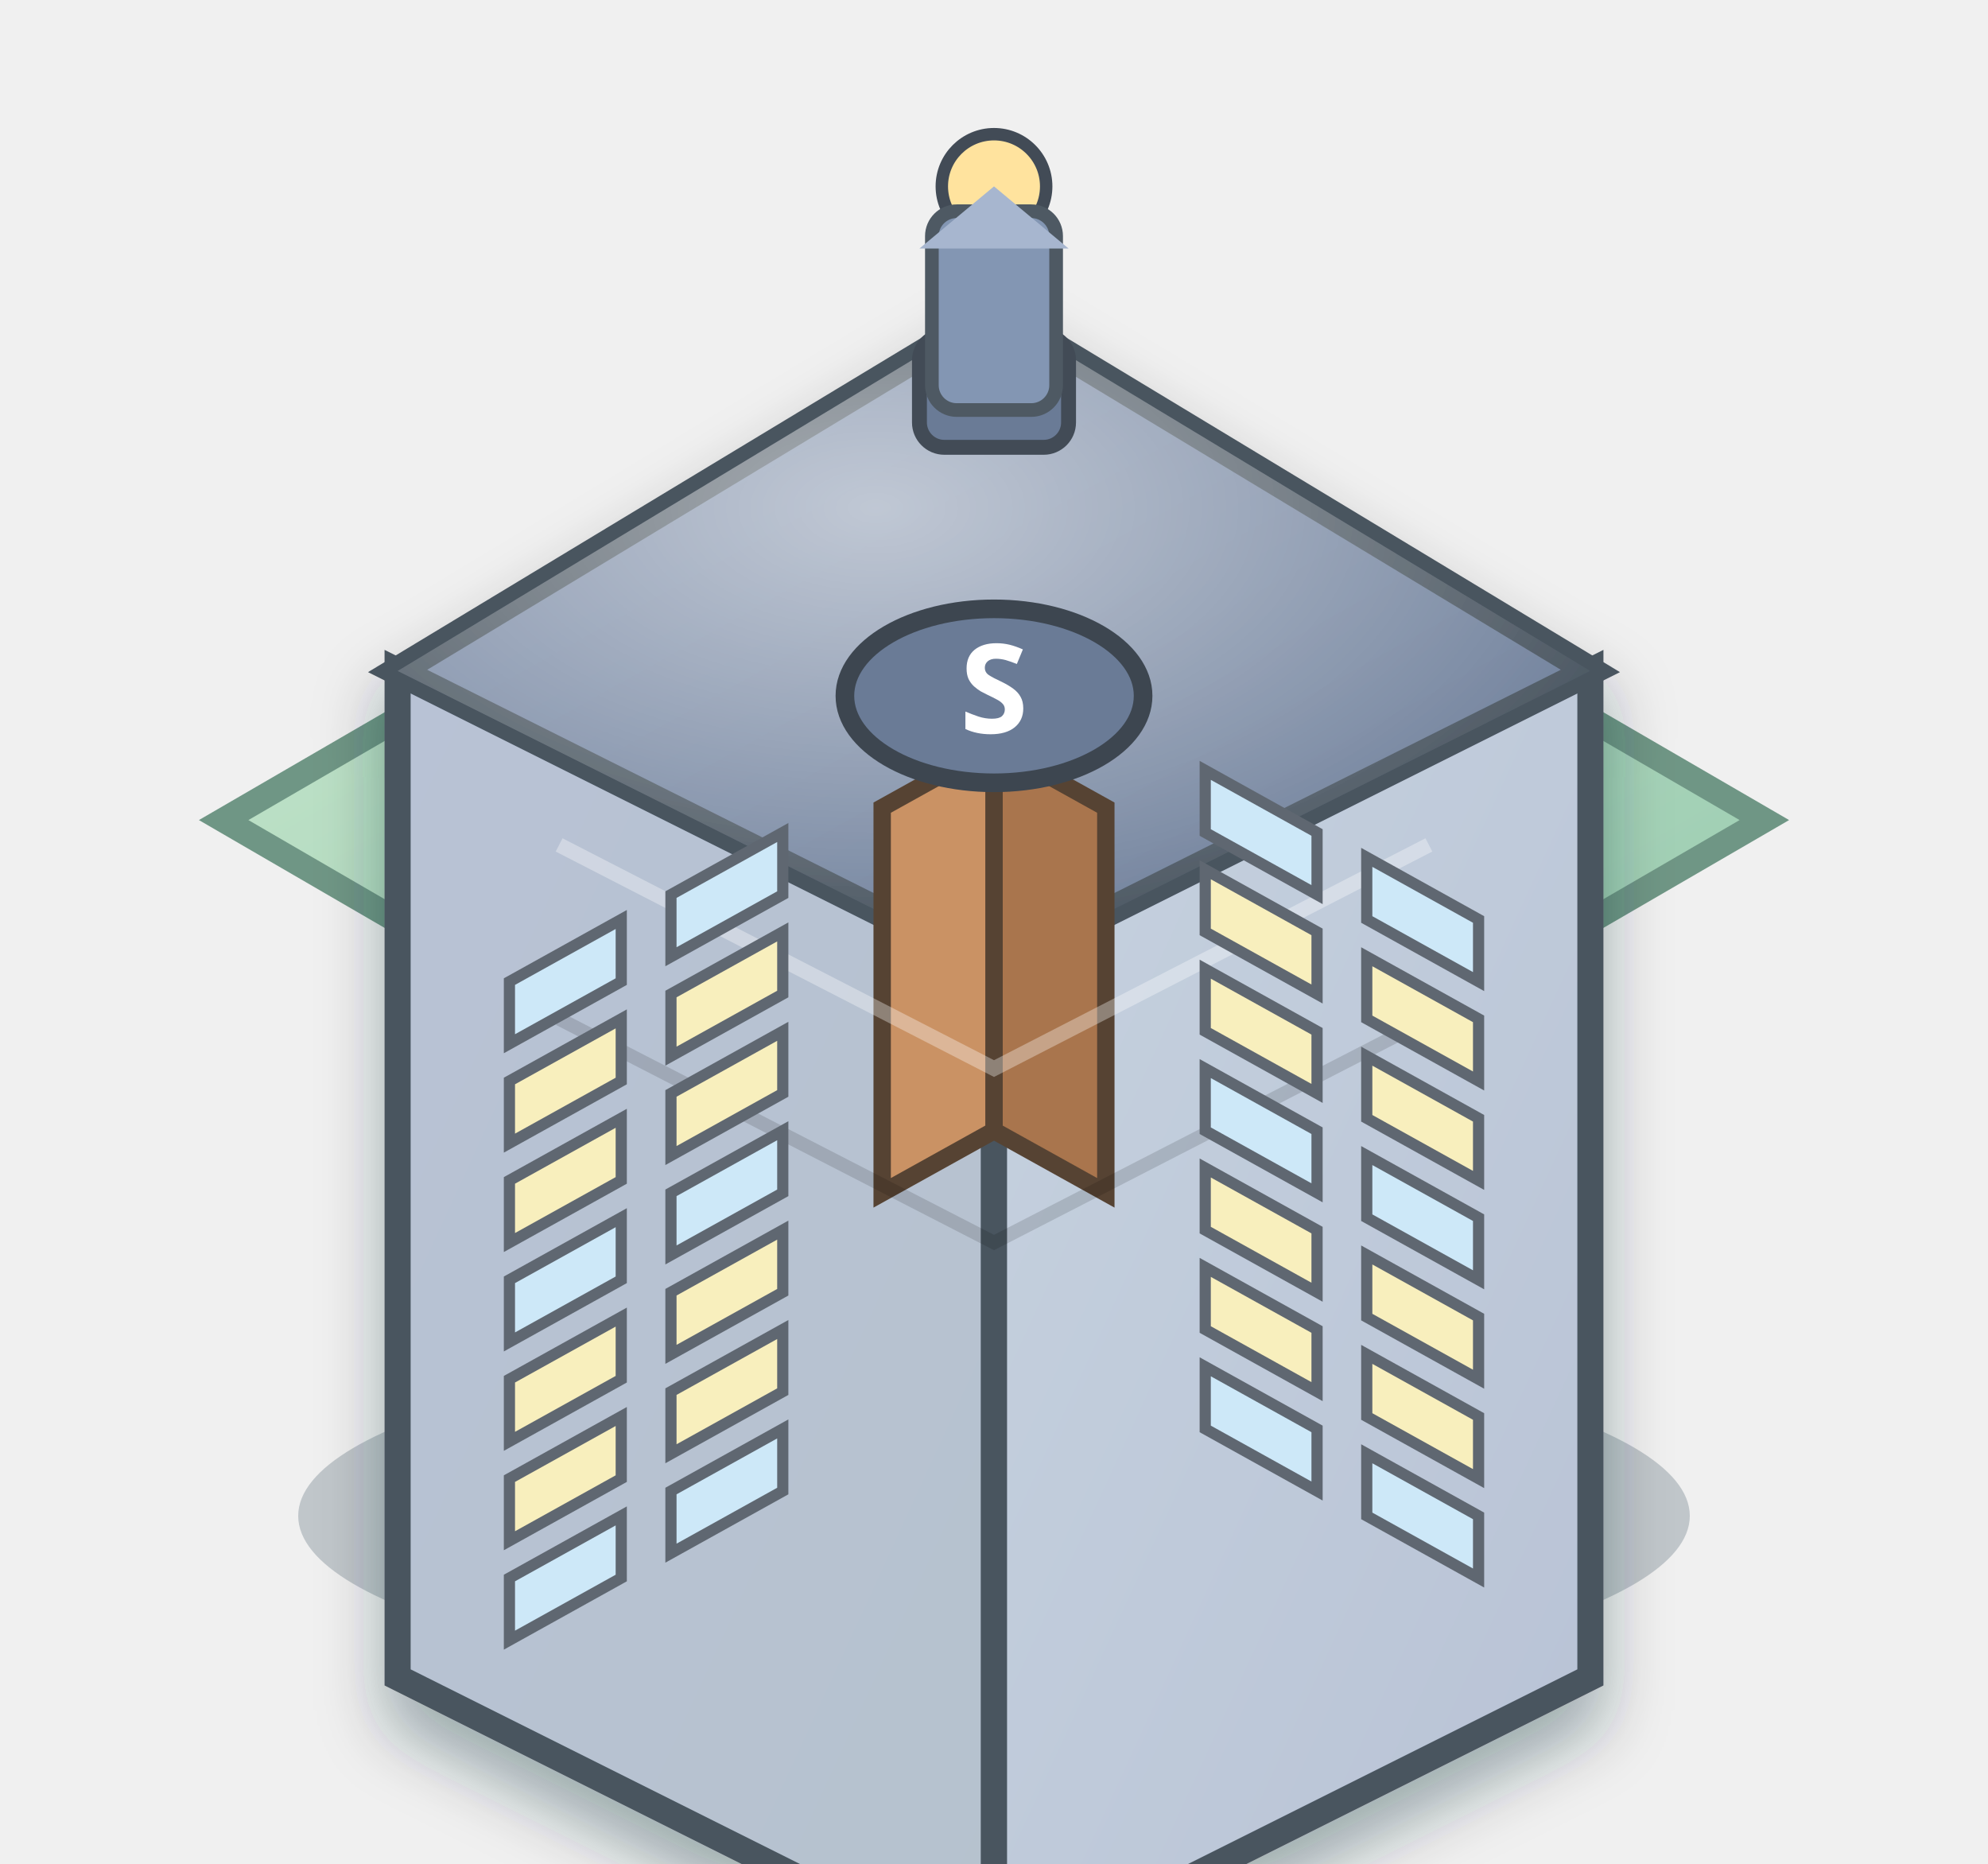
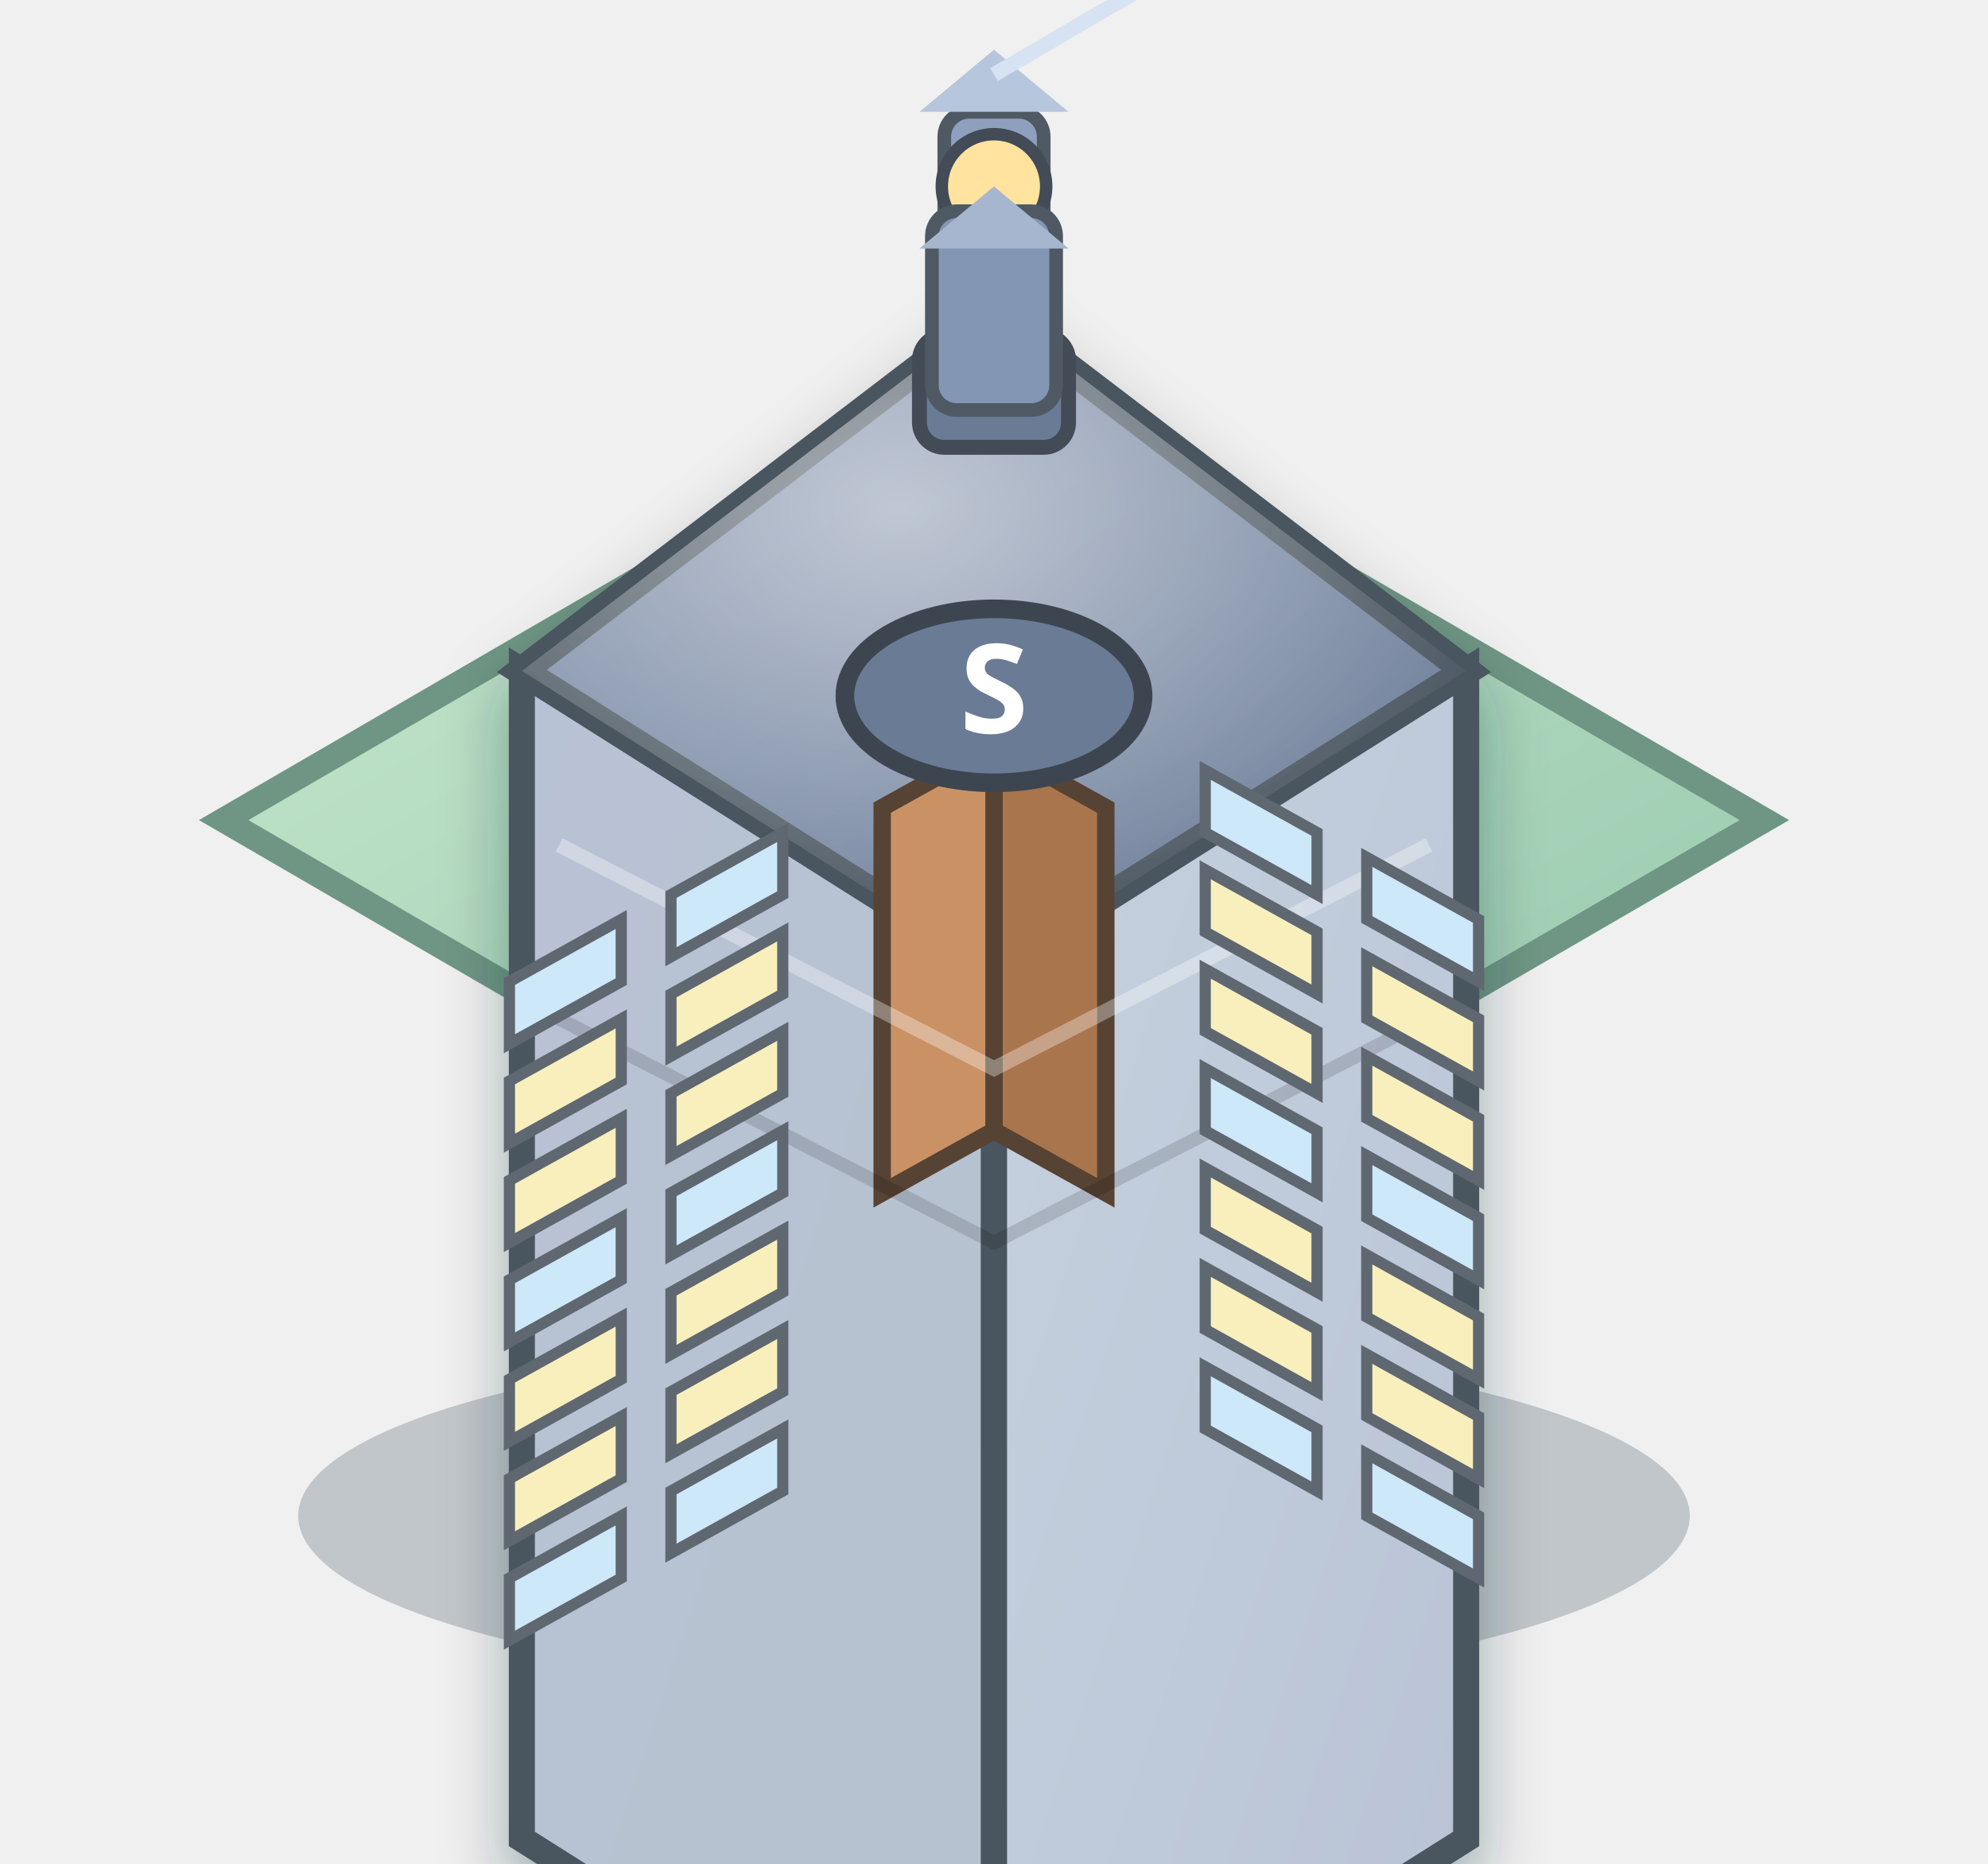
<svg xmlns="http://www.w3.org/2000/svg" width="160" height="150" viewBox="0 0 160 150" fill="none">
  <defs>
    <linearGradient id="ground" x1="0" y1="0" x2="1" y2="1">
      <stop offset="0%" stop-color="#c7e7cd" />
      <stop offset="100%" stop-color="#95c8ad" />
    </linearGradient>
    <linearGradient id="roofFace" x1="0" y1="0" x2="1" y2="1">
      <stop offset="0%" stop-color="#7f8faa" />
      <stop offset="100%" stop-color="#6a7b96" />
    </linearGradient>
    <linearGradient id="wallL" x1="0" y1="0" x2="1" y2="1">
      <stop offset="0%" stop-color="#b8c2d5" />
      <stop offset="100%" stop-color="#b6c2ce" />
    </linearGradient>
    <linearGradient id="wallR" x1="0" y1="0" x2="1" y2="1">
      <stop offset="0%" stop-color="#c6d2df" />
      <stop offset="100%" stop-color="#b8c2d5" />
    </linearGradient>
    <radialGradient id="roofSpec" cx="40%" cy="30%" r="70%">
      <stop offset="0%" stop-color="#ffffff88" />
      <stop offset="100%" stop-color="#ffffff00" />
    </radialGradient>
    <filter id="softShadow" x="-20%" y="-20%" width="140%" height="140%">
      <feDropShadow dx="0" dy="3" stdDeviation="2.6" flood-color="#122a38" flood-opacity="0.35" />
    </filter>
  </defs>
  <ellipse cx="80" cy="122" rx="56" ry="14" fill="#173246" opacity="0.22" />
  <polygon points="80,30 142,66 80,102 18,66" fill="url(#ground)" stroke="#6f9685" stroke-width="2" />
  <g filter="url(#softShadow)">
-     <polygon points="32,54 80,78 80,159 32,135" fill="url(#wallL)" stroke="#48545f" stroke-width="2.1" />
-     <polygon points="128,54 80,78 80,159 128,135" fill="url(#wallR)" stroke="#48545f" stroke-width="2.1" />
-     <polygon points="80,25 128,54 80,78 32,54" fill="url(#roofFace)" stroke="#48545f" stroke-width="2.3" />
-     <polygon points="80,25 128,54 80,78 32,54" fill="url(#roofSpec)" />
+     <polygon points="42,54 80,78 80,172 42,148" fill="url(#wallL)" stroke="#48545f" stroke-width="2.1" />
+     <polygon points="118,54 80,78 80,172 118,148" fill="url(#wallR)" stroke="#48545f" stroke-width="2.1" />
+     <polygon points="80,25 118,54 80,78 42,54" fill="url(#roofFace)" stroke="#48545f" stroke-width="2.3" />
+     <polygon points="80,25 118,54 80,78 42,54" fill="url(#roofSpec)" />
  </g>
  <polygon points="80,60 89,65 89,96 80,91" fill="#a9754d" stroke="#564333" stroke-width="1.4" />
  <polygon points="80,60 71,65 71,96 80,91" fill="#ca9264" stroke="#564333" stroke-width="1.4" />
  <polyline points="45,68 80,86 115,68" stroke="#ffffff55" stroke-width="1.2" />
  <polyline points="45,82 80,100 115,82" stroke="#00000022" stroke-width="1.1" />
  <polygon points="97,62 106,67 106,72 97,67" fill="#cde8f8" stroke="#5f6771" stroke-width="0.9" />
  <polygon points="110,69 119,74 119,79 110,74" fill="#cde8f8" stroke="#5f6771" stroke-width="0.9" />
  <polygon points="97,70 106,75 106,80 97,75" fill="#f8efbd" stroke="#5f6771" stroke-width="0.9" />
  <polygon points="110,77 119,82 119,87 110,82" fill="#f8efbd" stroke="#5f6771" stroke-width="0.9" />
  <polygon points="97,78 106,83 106,88 97,83" fill="#f8efbd" stroke="#5f6771" stroke-width="0.9" />
  <polygon points="110,85 119,90 119,95 110,90" fill="#f8efbd" stroke="#5f6771" stroke-width="0.9" />
  <polygon points="97,86 106,91 106,96 97,91" fill="#cde8f8" stroke="#5f6771" stroke-width="0.9" />
  <polygon points="110,93 119,98 119,103 110,98" fill="#cde8f8" stroke="#5f6771" stroke-width="0.9" />
  <polygon points="97,94 106,99 106,104 97,99" fill="#f8efbd" stroke="#5f6771" stroke-width="0.9" />
  <polygon points="110,101 119,106 119,111 110,106" fill="#f8efbd" stroke="#5f6771" stroke-width="0.9" />
  <polygon points="97,102 106,107 106,112 97,107" fill="#f8efbd" stroke="#5f6771" stroke-width="0.9" />
  <polygon points="110,109 119,114 119,119 110,114" fill="#f8efbd" stroke="#5f6771" stroke-width="0.9" />
  <polygon points="97,110 106,115 106,120 97,115" fill="#cde8f8" stroke="#5f6771" stroke-width="0.9" />
  <polygon points="110,117 119,122 119,127 110,122" fill="#cde8f8" stroke="#5f6771" stroke-width="0.9" />
  <polygon points="63,67 54,72 54,77 63,72" fill="#cde8f8" stroke="#5f6771" stroke-width="0.9" />
  <polygon points="50,74 41,79 41,84 50,79" fill="#cde8f8" stroke="#5f6771" stroke-width="0.9" />
  <polygon points="63,75 54,80 54,85 63,80" fill="#f8efbd" stroke="#5f6771" stroke-width="0.9" />
  <polygon points="50,82 41,87 41,92 50,87" fill="#f8efbd" stroke="#5f6771" stroke-width="0.9" />
  <polygon points="63,83 54,88 54,93 63,88" fill="#f8efbd" stroke="#5f6771" stroke-width="0.9" />
  <polygon points="50,90 41,95 41,100 50,95" fill="#f8efbd" stroke="#5f6771" stroke-width="0.9" />
  <polygon points="63,91 54,96 54,101 63,96" fill="#cde8f8" stroke="#5f6771" stroke-width="0.9" />
  <polygon points="50,98 41,103 41,108 50,103" fill="#cde8f8" stroke="#5f6771" stroke-width="0.9" />
  <polygon points="63,99 54,104 54,109 63,104" fill="#f8efbd" stroke="#5f6771" stroke-width="0.9" />
  <polygon points="50,106 41,111 41,116 50,111" fill="#f8efbd" stroke="#5f6771" stroke-width="0.9" />
  <polygon points="63,107 54,112 54,117 63,112" fill="#f8efbd" stroke="#5f6771" stroke-width="0.9" />
  <polygon points="50,114 41,119 41,124 50,119" fill="#f8efbd" stroke="#5f6771" stroke-width="0.9" />
  <polygon points="63,115 54,120 54,125 63,120" fill="#cde8f8" stroke="#5f6771" stroke-width="0.9" />
  <polygon points="50,122 41,127 41,132 50,127" fill="#cde8f8" stroke="#5f6771" stroke-width="0.9" />
  <ellipse cx="80" cy="56" rx="12" ry="7" fill="#6a7b96" stroke="#3d4650" stroke-width="1.5" />
  <text x="80" y="59" font-size="10" text-anchor="middle" fill="#ffffff" font-family="Verdana" font-weight="700">S</text>
+   <rect x="76" y="9" width="8" height="24" rx="2" fill="#8ea0be" stroke="#4e5963" stroke-width="1.1" />
+   <path d="M80 4 L86 9 L74 9 Z" fill="#b6c6dd" />
+   <line x1="80" y1="6" x2="92" y2="-1" stroke="#d7e2f2" stroke-width="1.2" />
  <rect x="74" y="27" width="12" height="9" rx="2" fill="#6a7b96" stroke="#424b56" stroke-width="1.2" />
  <rect x="78" y="17" width="4" height="10" rx="1.6" fill="#8fa0b4" />
  <circle cx="80" cy="15" r="4.2" fill="#ffe39e" stroke="#424b56" stroke-width="1" />
  <rect x="75" y="17" width="10" height="16" rx="2" fill="#8396b3" stroke="#4e5963" stroke-width="1.1" />
  <path d="M80 15 L86 20 L74 20 Z" fill="#a7b6cf" />
</svg>
